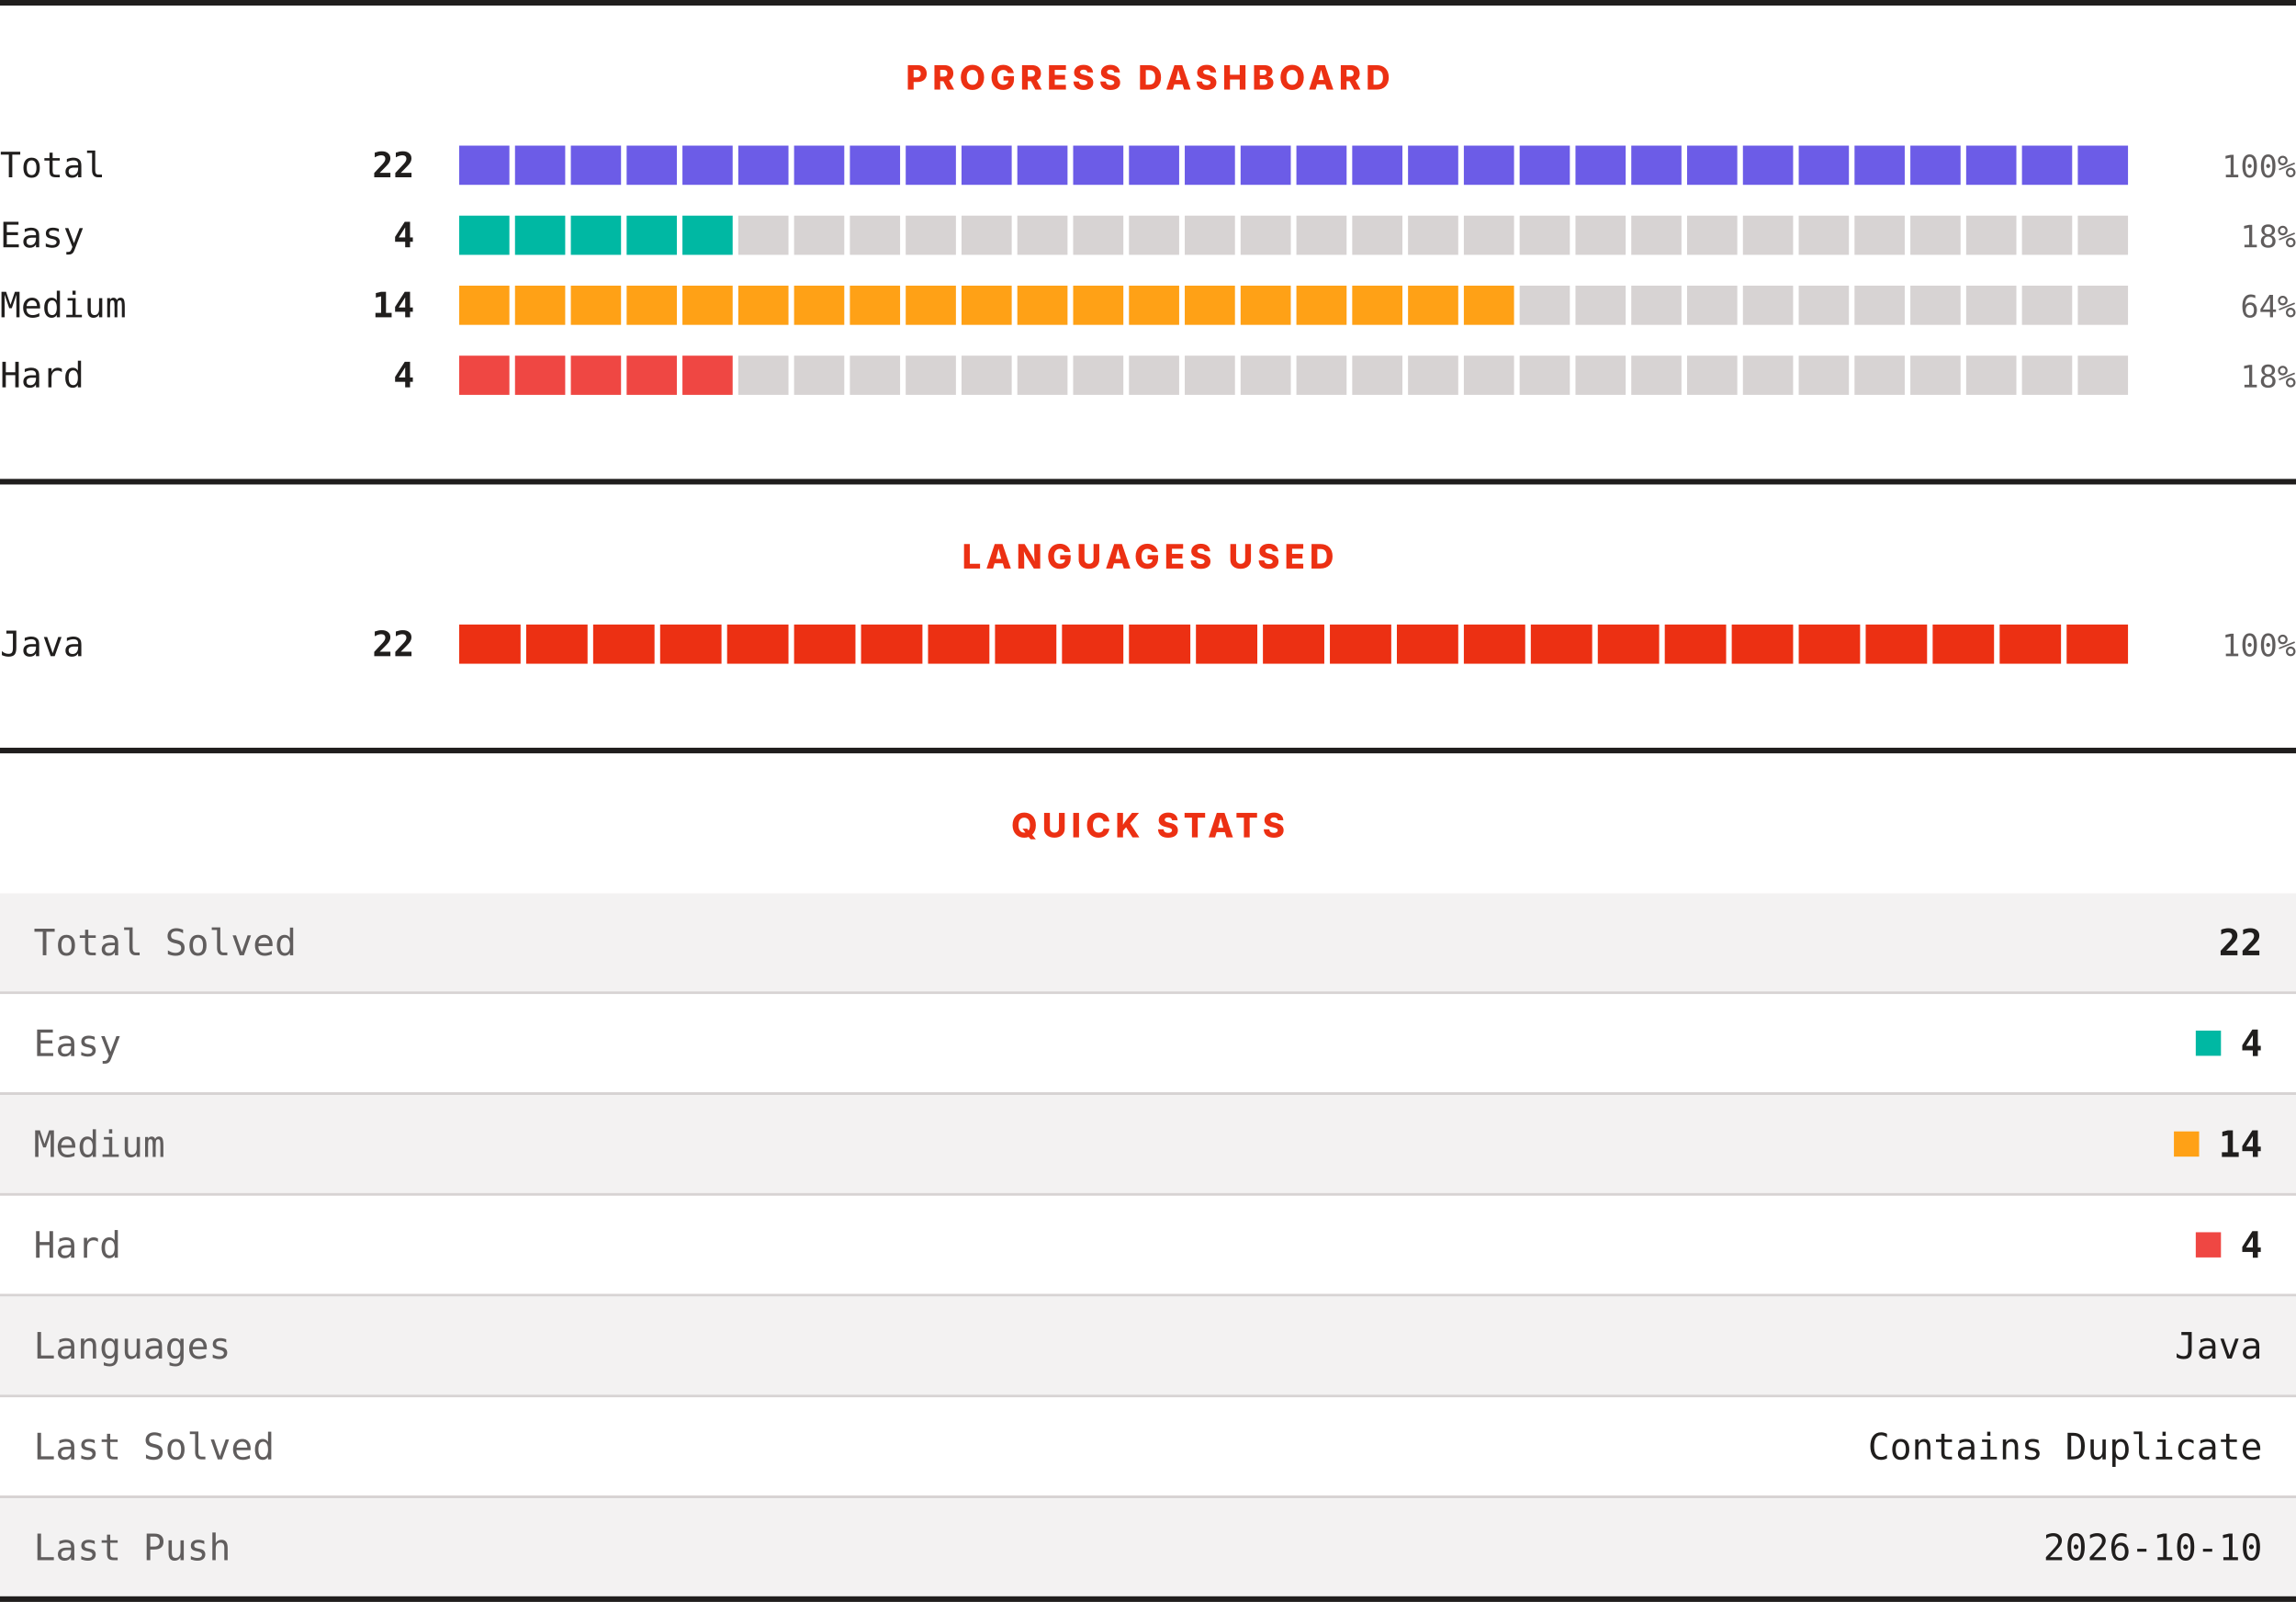
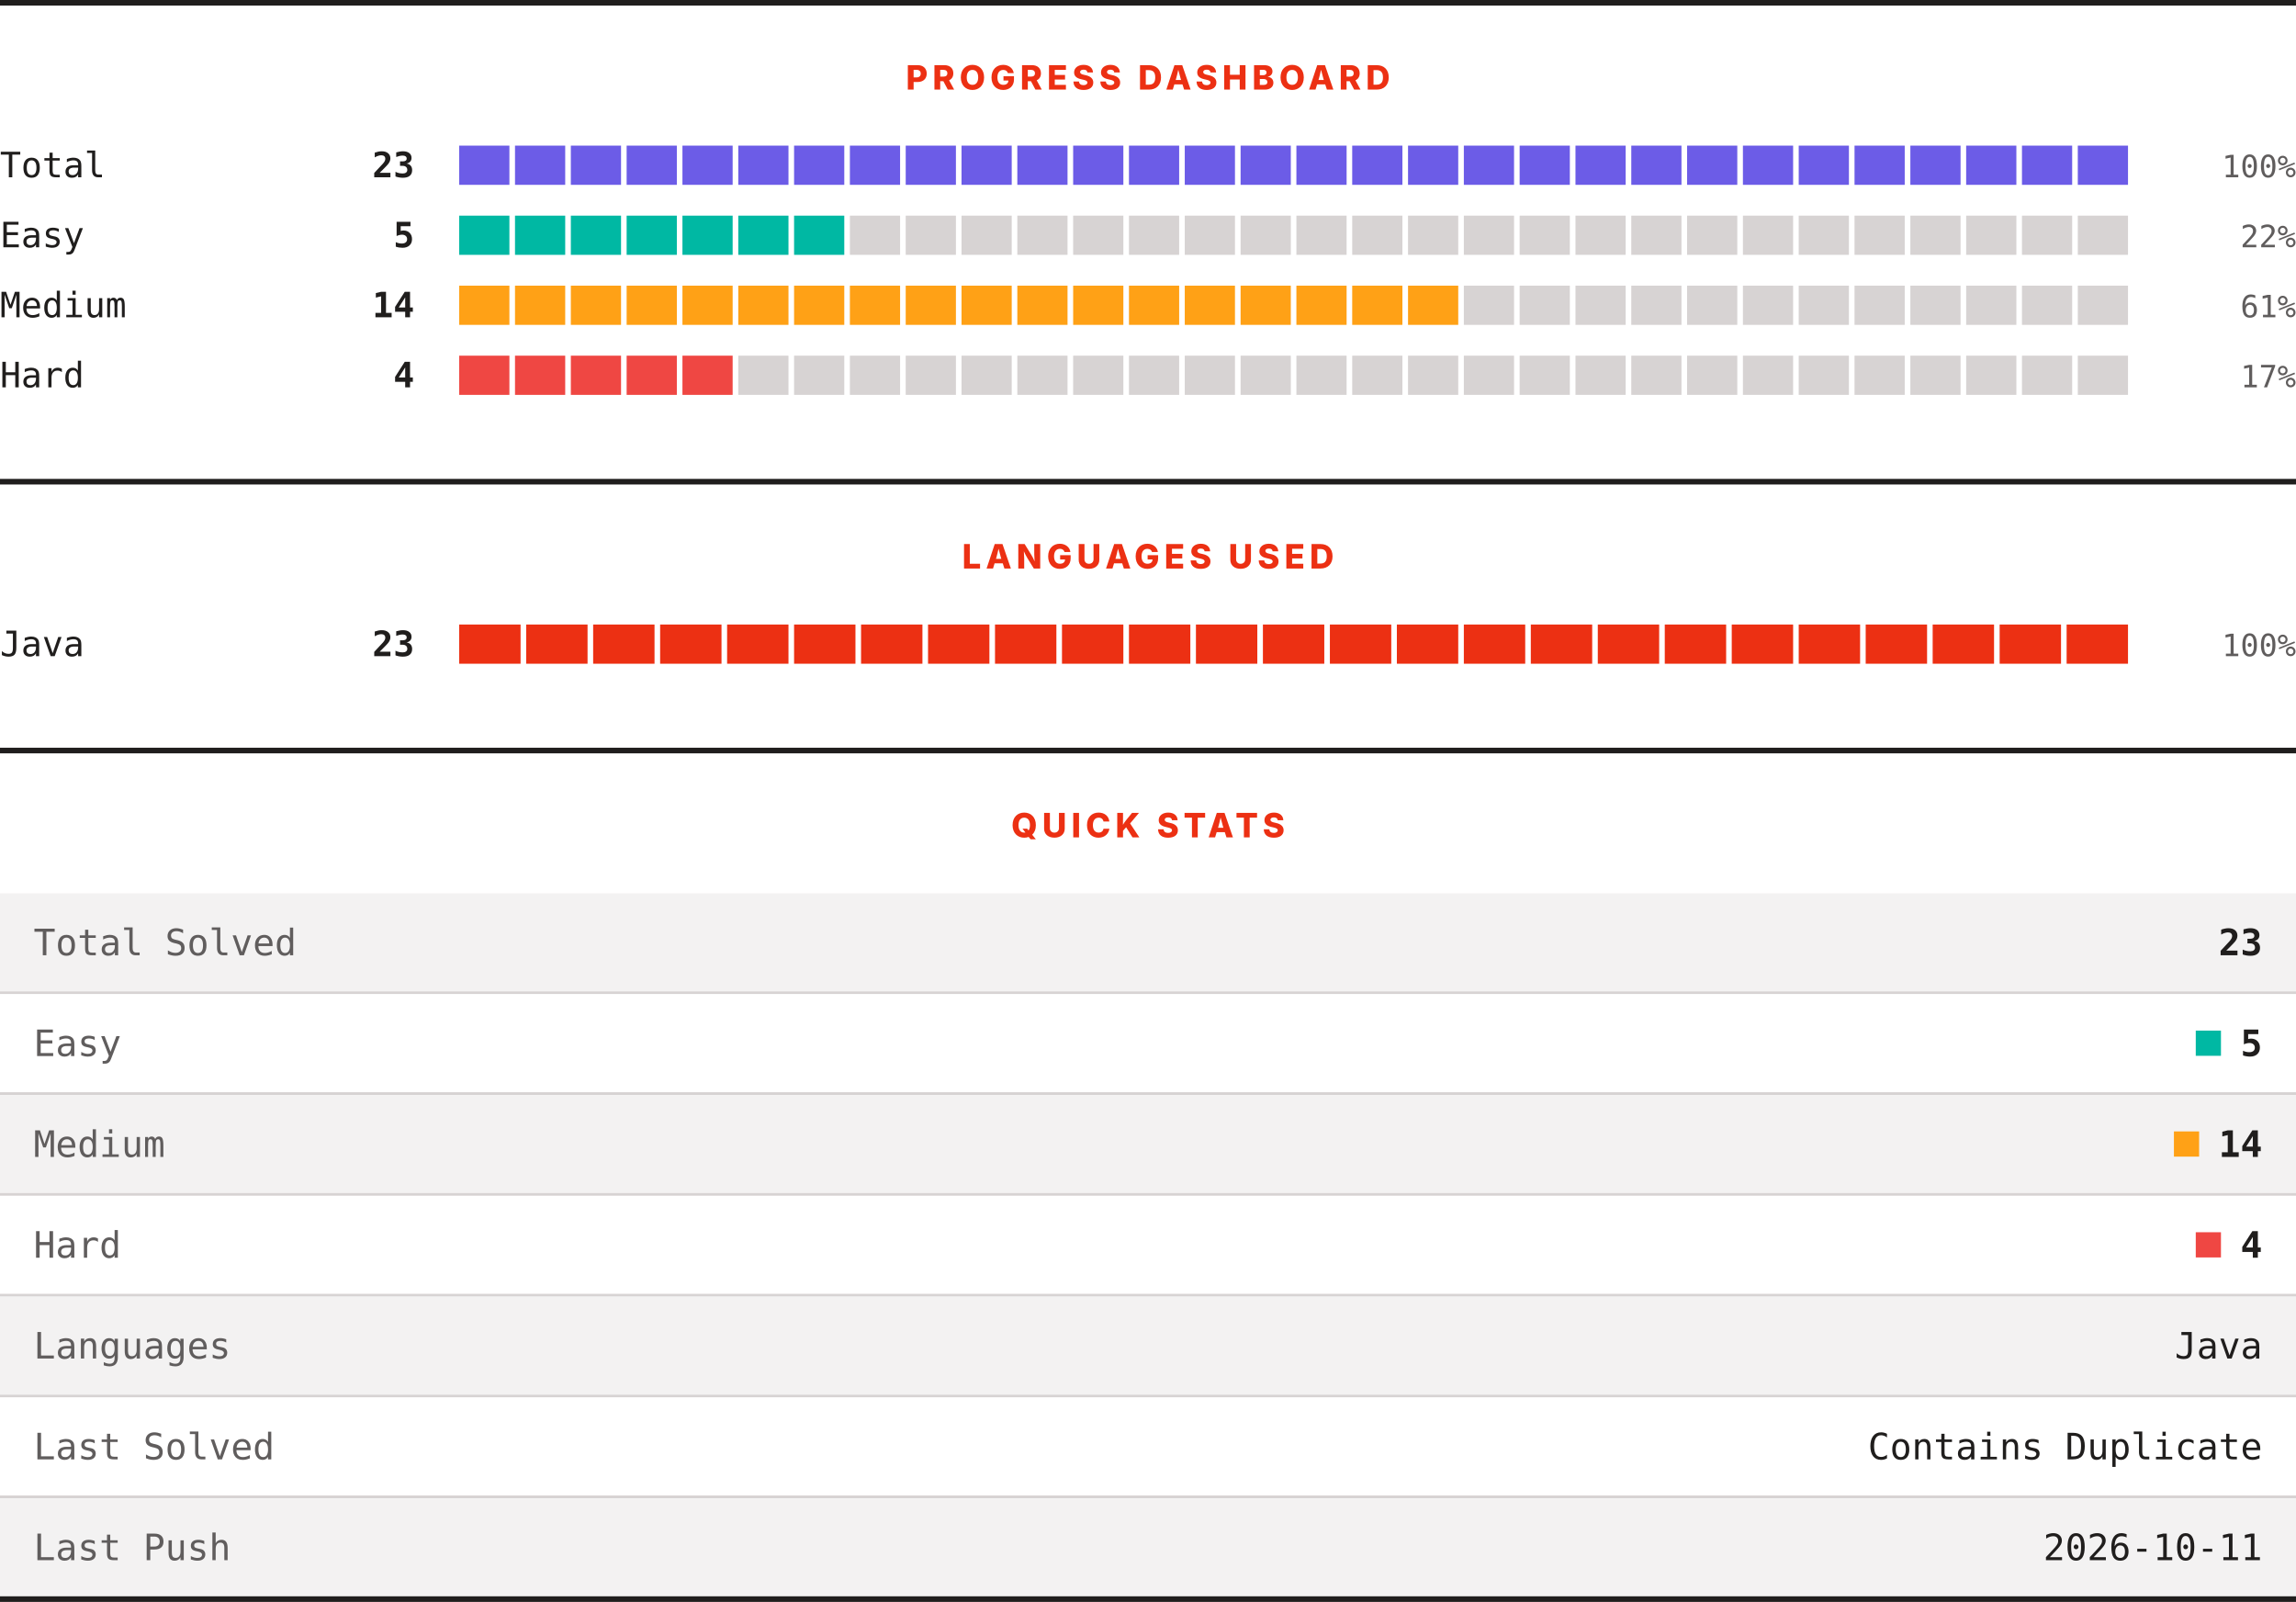
<svg xmlns="http://www.w3.org/2000/svg" width="820" height="572" viewBox="0 0 820 572" role="img" aria-label="LeetCode progress, languages and quick stats">
  <rect width="820" height="572" fill="#ffffff" />
  <rect x="0" y="0" width="820" height="2" fill="#201e1d" />
  <text x="410" y="32" text-anchor="middle" font-family="Archivo, system-ui, -apple-system, Segoe UI, sans-serif" font-size="12" font-weight="800" letter-spacing="1.68" fill="#ec3013">PROGRESS DASHBOARD</text>
  <text x="0" y="63.3" font-family="ui-monospace, SFMono-Regular, Menlo, Consolas, monospace" font-size="12.5" fill="#201e1d">Total</text>
-   <text x="148" y="63.3" text-anchor="end" font-family="ui-monospace, SFMono-Regular, Menlo, Consolas, monospace" font-size="12.5" font-weight="700" fill="#201e1d">22</text>
+   <text x="148" y="63.3" text-anchor="end" font-family="ui-monospace, SFMono-Regular, Menlo, Consolas, monospace" font-size="12.5" font-weight="700" fill="#201e1d">23</text>
  <rect x="164.00" y="52" width="17.93" height="14" fill="#6c5ce7" />
  <rect x="183.93" y="52" width="17.93" height="14" fill="#6c5ce7" />
  <rect x="203.87" y="52" width="17.93" height="14" fill="#6c5ce7" />
  <rect x="223.80" y="52" width="17.93" height="14" fill="#6c5ce7" />
  <rect x="243.73" y="52" width="17.93" height="14" fill="#6c5ce7" />
  <rect x="263.67" y="52" width="17.93" height="14" fill="#6c5ce7" />
  <rect x="283.60" y="52" width="17.93" height="14" fill="#6c5ce7" />
  <rect x="303.53" y="52" width="17.93" height="14" fill="#6c5ce7" />
  <rect x="323.47" y="52" width="17.93" height="14" fill="#6c5ce7" />
  <rect x="343.40" y="52" width="17.93" height="14" fill="#6c5ce7" />
  <rect x="363.33" y="52" width="17.93" height="14" fill="#6c5ce7" />
  <rect x="383.27" y="52" width="17.93" height="14" fill="#6c5ce7" />
  <rect x="403.20" y="52" width="17.93" height="14" fill="#6c5ce7" />
  <rect x="423.13" y="52" width="17.93" height="14" fill="#6c5ce7" />
  <rect x="443.07" y="52" width="17.93" height="14" fill="#6c5ce7" />
  <rect x="463.00" y="52" width="17.93" height="14" fill="#6c5ce7" />
  <rect x="482.93" y="52" width="17.93" height="14" fill="#6c5ce7" />
  <rect x="502.87" y="52" width="17.93" height="14" fill="#6c5ce7" />
  <rect x="522.80" y="52" width="17.93" height="14" fill="#6c5ce7" />
  <rect x="542.73" y="52" width="17.93" height="14" fill="#6c5ce7" />
  <rect x="562.67" y="52" width="17.93" height="14" fill="#6c5ce7" />
  <rect x="582.60" y="52" width="17.93" height="14" fill="#6c5ce7" />
  <rect x="602.53" y="52" width="17.93" height="14" fill="#6c5ce7" />
  <rect x="622.47" y="52" width="17.93" height="14" fill="#6c5ce7" />
  <rect x="642.40" y="52" width="17.93" height="14" fill="#6c5ce7" />
  <rect x="662.33" y="52" width="17.93" height="14" fill="#6c5ce7" />
  <rect x="682.27" y="52" width="17.93" height="14" fill="#6c5ce7" />
  <rect x="702.20" y="52" width="17.93" height="14" fill="#6c5ce7" />
  <rect x="722.13" y="52" width="17.93" height="14" fill="#6c5ce7" />
  <rect x="742.07" y="52" width="17.93" height="14" fill="#6c5ce7" />
  <text x="820" y="63.3" text-anchor="end" font-family="ui-monospace, SFMono-Regular, Menlo, Consolas, monospace" font-size="11" fill="#605d5d">100%</text>
  <text x="0" y="88.3" font-family="ui-monospace, SFMono-Regular, Menlo, Consolas, monospace" font-size="12.5" fill="#201e1d">Easy</text>
-   <text x="148" y="88.3" text-anchor="end" font-family="ui-monospace, SFMono-Regular, Menlo, Consolas, monospace" font-size="12.5" font-weight="700" fill="#201e1d">4</text>
+   <text x="148" y="88.3" text-anchor="end" font-family="ui-monospace, SFMono-Regular, Menlo, Consolas, monospace" font-size="12.5" font-weight="700" fill="#201e1d">5</text>
  <rect x="164.00" y="77" width="17.93" height="14" fill="#00b8a3" />
  <rect x="183.93" y="77" width="17.93" height="14" fill="#00b8a3" />
  <rect x="203.87" y="77" width="17.93" height="14" fill="#00b8a3" />
  <rect x="223.80" y="77" width="17.93" height="14" fill="#00b8a3" />
  <rect x="243.73" y="77" width="17.93" height="14" fill="#00b8a3" />
-   <rect x="263.67" y="77" width="17.93" height="14" fill="#d7d3d3" />
-   <rect x="283.60" y="77" width="17.93" height="14" fill="#d7d3d3" />
+   <rect x="263.67" y="77" width="17.93" height="14" fill="#00b8a3" />
+   <rect x="283.60" y="77" width="17.93" height="14" fill="#00b8a3" />
  <rect x="303.53" y="77" width="17.93" height="14" fill="#d7d3d3" />
  <rect x="323.47" y="77" width="17.93" height="14" fill="#d7d3d3" />
  <rect x="343.40" y="77" width="17.93" height="14" fill="#d7d3d3" />
  <rect x="363.33" y="77" width="17.93" height="14" fill="#d7d3d3" />
  <rect x="383.27" y="77" width="17.93" height="14" fill="#d7d3d3" />
  <rect x="403.20" y="77" width="17.93" height="14" fill="#d7d3d3" />
  <rect x="423.13" y="77" width="17.93" height="14" fill="#d7d3d3" />
  <rect x="443.07" y="77" width="17.93" height="14" fill="#d7d3d3" />
  <rect x="463.00" y="77" width="17.93" height="14" fill="#d7d3d3" />
  <rect x="482.93" y="77" width="17.93" height="14" fill="#d7d3d3" />
  <rect x="502.87" y="77" width="17.93" height="14" fill="#d7d3d3" />
  <rect x="522.80" y="77" width="17.93" height="14" fill="#d7d3d3" />
  <rect x="542.73" y="77" width="17.93" height="14" fill="#d7d3d3" />
  <rect x="562.67" y="77" width="17.93" height="14" fill="#d7d3d3" />
  <rect x="582.60" y="77" width="17.93" height="14" fill="#d7d3d3" />
  <rect x="602.53" y="77" width="17.93" height="14" fill="#d7d3d3" />
  <rect x="622.47" y="77" width="17.93" height="14" fill="#d7d3d3" />
  <rect x="642.40" y="77" width="17.93" height="14" fill="#d7d3d3" />
  <rect x="662.33" y="77" width="17.93" height="14" fill="#d7d3d3" />
  <rect x="682.27" y="77" width="17.93" height="14" fill="#d7d3d3" />
  <rect x="702.20" y="77" width="17.93" height="14" fill="#d7d3d3" />
  <rect x="722.13" y="77" width="17.93" height="14" fill="#d7d3d3" />
  <rect x="742.07" y="77" width="17.93" height="14" fill="#d7d3d3" />
-   <text x="820" y="88.3" text-anchor="end" font-family="ui-monospace, SFMono-Regular, Menlo, Consolas, monospace" font-size="11" fill="#605d5d">18%</text>
+   <text x="820" y="88.3" text-anchor="end" font-family="ui-monospace, SFMono-Regular, Menlo, Consolas, monospace" font-size="11" fill="#605d5d">22%</text>
  <text x="0" y="113.3" font-family="ui-monospace, SFMono-Regular, Menlo, Consolas, monospace" font-size="12.5" fill="#201e1d">Medium</text>
  <text x="148" y="113.3" text-anchor="end" font-family="ui-monospace, SFMono-Regular, Menlo, Consolas, monospace" font-size="12.5" font-weight="700" fill="#201e1d">14</text>
  <rect x="164.00" y="102" width="17.93" height="14" fill="#ffa116" />
  <rect x="183.93" y="102" width="17.93" height="14" fill="#ffa116" />
  <rect x="203.87" y="102" width="17.93" height="14" fill="#ffa116" />
  <rect x="223.80" y="102" width="17.93" height="14" fill="#ffa116" />
  <rect x="243.73" y="102" width="17.93" height="14" fill="#ffa116" />
  <rect x="263.67" y="102" width="17.93" height="14" fill="#ffa116" />
  <rect x="283.60" y="102" width="17.93" height="14" fill="#ffa116" />
  <rect x="303.53" y="102" width="17.93" height="14" fill="#ffa116" />
  <rect x="323.47" y="102" width="17.93" height="14" fill="#ffa116" />
  <rect x="343.40" y="102" width="17.93" height="14" fill="#ffa116" />
  <rect x="363.33" y="102" width="17.93" height="14" fill="#ffa116" />
  <rect x="383.27" y="102" width="17.93" height="14" fill="#ffa116" />
  <rect x="403.20" y="102" width="17.93" height="14" fill="#ffa116" />
  <rect x="423.13" y="102" width="17.93" height="14" fill="#ffa116" />
  <rect x="443.07" y="102" width="17.93" height="14" fill="#ffa116" />
  <rect x="463.00" y="102" width="17.93" height="14" fill="#ffa116" />
  <rect x="482.93" y="102" width="17.93" height="14" fill="#ffa116" />
  <rect x="502.87" y="102" width="17.93" height="14" fill="#ffa116" />
-   <rect x="522.80" y="102" width="17.93" height="14" fill="#ffa116" />
+   <rect x="522.80" y="102" width="17.93" height="14" fill="#d7d3d3" />
  <rect x="542.73" y="102" width="17.93" height="14" fill="#d7d3d3" />
  <rect x="562.67" y="102" width="17.93" height="14" fill="#d7d3d3" />
  <rect x="582.60" y="102" width="17.93" height="14" fill="#d7d3d3" />
  <rect x="602.53" y="102" width="17.93" height="14" fill="#d7d3d3" />
  <rect x="622.47" y="102" width="17.93" height="14" fill="#d7d3d3" />
  <rect x="642.40" y="102" width="17.93" height="14" fill="#d7d3d3" />
  <rect x="662.33" y="102" width="17.93" height="14" fill="#d7d3d3" />
  <rect x="682.27" y="102" width="17.93" height="14" fill="#d7d3d3" />
  <rect x="702.20" y="102" width="17.93" height="14" fill="#d7d3d3" />
  <rect x="722.13" y="102" width="17.93" height="14" fill="#d7d3d3" />
  <rect x="742.07" y="102" width="17.93" height="14" fill="#d7d3d3" />
-   <text x="820" y="113.3" text-anchor="end" font-family="ui-monospace, SFMono-Regular, Menlo, Consolas, monospace" font-size="11" fill="#605d5d">64%</text>
+   <text x="820" y="113.3" text-anchor="end" font-family="ui-monospace, SFMono-Regular, Menlo, Consolas, monospace" font-size="11" fill="#605d5d">61%</text>
  <text x="0" y="138.3" font-family="ui-monospace, SFMono-Regular, Menlo, Consolas, monospace" font-size="12.5" fill="#201e1d">Hard</text>
  <text x="148" y="138.3" text-anchor="end" font-family="ui-monospace, SFMono-Regular, Menlo, Consolas, monospace" font-size="12.5" font-weight="700" fill="#201e1d">4</text>
  <rect x="164.00" y="127" width="17.93" height="14" fill="#ef4743" />
  <rect x="183.93" y="127" width="17.93" height="14" fill="#ef4743" />
  <rect x="203.87" y="127" width="17.93" height="14" fill="#ef4743" />
  <rect x="223.80" y="127" width="17.93" height="14" fill="#ef4743" />
  <rect x="243.73" y="127" width="17.93" height="14" fill="#ef4743" />
  <rect x="263.67" y="127" width="17.93" height="14" fill="#d7d3d3" />
  <rect x="283.60" y="127" width="17.93" height="14" fill="#d7d3d3" />
  <rect x="303.53" y="127" width="17.93" height="14" fill="#d7d3d3" />
  <rect x="323.47" y="127" width="17.93" height="14" fill="#d7d3d3" />
  <rect x="343.40" y="127" width="17.93" height="14" fill="#d7d3d3" />
  <rect x="363.33" y="127" width="17.93" height="14" fill="#d7d3d3" />
  <rect x="383.27" y="127" width="17.93" height="14" fill="#d7d3d3" />
  <rect x="403.20" y="127" width="17.93" height="14" fill="#d7d3d3" />
  <rect x="423.13" y="127" width="17.93" height="14" fill="#d7d3d3" />
  <rect x="443.07" y="127" width="17.93" height="14" fill="#d7d3d3" />
  <rect x="463.00" y="127" width="17.93" height="14" fill="#d7d3d3" />
  <rect x="482.93" y="127" width="17.93" height="14" fill="#d7d3d3" />
  <rect x="502.87" y="127" width="17.93" height="14" fill="#d7d3d3" />
  <rect x="522.80" y="127" width="17.93" height="14" fill="#d7d3d3" />
  <rect x="542.73" y="127" width="17.93" height="14" fill="#d7d3d3" />
  <rect x="562.67" y="127" width="17.93" height="14" fill="#d7d3d3" />
  <rect x="582.60" y="127" width="17.93" height="14" fill="#d7d3d3" />
  <rect x="602.53" y="127" width="17.93" height="14" fill="#d7d3d3" />
  <rect x="622.47" y="127" width="17.93" height="14" fill="#d7d3d3" />
  <rect x="642.40" y="127" width="17.93" height="14" fill="#d7d3d3" />
  <rect x="662.33" y="127" width="17.93" height="14" fill="#d7d3d3" />
  <rect x="682.27" y="127" width="17.93" height="14" fill="#d7d3d3" />
  <rect x="702.20" y="127" width="17.93" height="14" fill="#d7d3d3" />
  <rect x="722.13" y="127" width="17.93" height="14" fill="#d7d3d3" />
  <rect x="742.07" y="127" width="17.93" height="14" fill="#d7d3d3" />
-   <text x="820" y="138.3" text-anchor="end" font-family="ui-monospace, SFMono-Regular, Menlo, Consolas, monospace" font-size="11" fill="#605d5d">18%</text>
+   <text x="820" y="138.3" text-anchor="end" font-family="ui-monospace, SFMono-Regular, Menlo, Consolas, monospace" font-size="11" fill="#605d5d">17%</text>
  <rect x="0" y="171" width="820" height="2" fill="#201e1d" />
  <text x="410" y="203" text-anchor="middle" font-family="Archivo, system-ui, -apple-system, Segoe UI, sans-serif" font-size="12" font-weight="800" letter-spacing="1.68" fill="#ec3013">LANGUAGES USED</text>
  <text x="0" y="234.3" font-family="ui-monospace, SFMono-Regular, Menlo, Consolas, monospace" font-size="12.5" fill="#201e1d">Java</text>
-   <text x="148" y="234.3" text-anchor="end" font-family="ui-monospace, SFMono-Regular, Menlo, Consolas, monospace" font-size="12.5" font-weight="700" fill="#201e1d">22</text>
+   <text x="148" y="234.3" text-anchor="end" font-family="ui-monospace, SFMono-Regular, Menlo, Consolas, monospace" font-size="12.5" font-weight="700" fill="#201e1d">23</text>
  <rect x="164.00" y="223" width="21.92" height="14" fill="#ec3013" />
  <rect x="187.92" y="223" width="21.92" height="14" fill="#ec3013" />
  <rect x="211.84" y="223" width="21.92" height="14" fill="#ec3013" />
  <rect x="235.76" y="223" width="21.92" height="14" fill="#ec3013" />
  <rect x="259.68" y="223" width="21.92" height="14" fill="#ec3013" />
  <rect x="283.60" y="223" width="21.92" height="14" fill="#ec3013" />
  <rect x="307.52" y="223" width="21.92" height="14" fill="#ec3013" />
  <rect x="331.44" y="223" width="21.92" height="14" fill="#ec3013" />
  <rect x="355.36" y="223" width="21.92" height="14" fill="#ec3013" />
  <rect x="379.28" y="223" width="21.92" height="14" fill="#ec3013" />
  <rect x="403.20" y="223" width="21.92" height="14" fill="#ec3013" />
  <rect x="427.12" y="223" width="21.92" height="14" fill="#ec3013" />
  <rect x="451.04" y="223" width="21.92" height="14" fill="#ec3013" />
  <rect x="474.96" y="223" width="21.92" height="14" fill="#ec3013" />
  <rect x="498.88" y="223" width="21.92" height="14" fill="#ec3013" />
  <rect x="522.80" y="223" width="21.92" height="14" fill="#ec3013" />
  <rect x="546.72" y="223" width="21.92" height="14" fill="#ec3013" />
  <rect x="570.64" y="223" width="21.92" height="14" fill="#ec3013" />
  <rect x="594.56" y="223" width="21.92" height="14" fill="#ec3013" />
  <rect x="618.48" y="223" width="21.92" height="14" fill="#ec3013" />
  <rect x="642.40" y="223" width="21.92" height="14" fill="#ec3013" />
  <rect x="666.32" y="223" width="21.92" height="14" fill="#ec3013" />
  <rect x="690.24" y="223" width="21.92" height="14" fill="#ec3013" />
  <rect x="714.16" y="223" width="21.92" height="14" fill="#ec3013" />
  <rect x="738.08" y="223" width="21.92" height="14" fill="#ec3013" />
  <text x="820" y="234.3" text-anchor="end" font-family="ui-monospace, SFMono-Regular, Menlo, Consolas, monospace" font-size="11" fill="#605d5d">100%</text>
  <rect x="0" y="267" width="820" height="2" fill="#201e1d" />
  <text x="410" y="299" text-anchor="middle" font-family="Archivo, system-ui, -apple-system, Segoe UI, sans-serif" font-size="12" font-weight="800" letter-spacing="1.68" fill="#ec3013">QUICK STATS</text>
  <rect x="0" y="319" width="820" height="35" fill="#f3f2f2" />
  <text x="12" y="341.1" font-family="ui-monospace, SFMono-Regular, Menlo, Consolas, monospace" font-size="13" fill="#605d5d">Total Solved</text>
-   <text x="808" y="341.1" text-anchor="end" font-family="ui-monospace, SFMono-Regular, Menlo, Consolas, monospace" font-size="13" font-weight="700" fill="#201e1d">22</text>
+   <text x="808" y="341.1" text-anchor="end" font-family="ui-monospace, SFMono-Regular, Menlo, Consolas, monospace" font-size="13" font-weight="700" fill="#201e1d">23</text>
  <rect x="0" y="354" width="820" height="1" fill="#d7d3d3" />
  <rect x="0" y="355" width="820" height="35" fill="#ffffff" />
  <text x="12" y="377.1" font-family="ui-monospace, SFMono-Regular, Menlo, Consolas, monospace" font-size="13" fill="#605d5d">Easy</text>
  <rect x="784.2" y="368" width="9" height="9" fill="#00b8a3" />
-   <text x="808" y="377.1" text-anchor="end" font-family="ui-monospace, SFMono-Regular, Menlo, Consolas, monospace" font-size="13" font-weight="700" fill="#201e1d">4</text>
+   <text x="808" y="377.1" text-anchor="end" font-family="ui-monospace, SFMono-Regular, Menlo, Consolas, monospace" font-size="13" font-weight="700" fill="#201e1d">5</text>
  <rect x="0" y="390" width="820" height="1" fill="#d7d3d3" />
  <rect x="0" y="391" width="820" height="35" fill="#f3f2f2" />
  <text x="12" y="413.1" font-family="ui-monospace, SFMono-Regular, Menlo, Consolas, monospace" font-size="13" fill="#605d5d">Medium</text>
  <rect x="776.4" y="404" width="9" height="9" fill="#ffa116" />
  <text x="808" y="413.1" text-anchor="end" font-family="ui-monospace, SFMono-Regular, Menlo, Consolas, monospace" font-size="13" font-weight="700" fill="#201e1d">14</text>
  <rect x="0" y="426" width="820" height="1" fill="#d7d3d3" />
  <rect x="0" y="427" width="820" height="35" fill="#ffffff" />
  <text x="12" y="449.1" font-family="ui-monospace, SFMono-Regular, Menlo, Consolas, monospace" font-size="13" fill="#605d5d">Hard</text>
  <rect x="784.2" y="440" width="9" height="9" fill="#ef4743" />
  <text x="808" y="449.1" text-anchor="end" font-family="ui-monospace, SFMono-Regular, Menlo, Consolas, monospace" font-size="13" font-weight="700" fill="#201e1d">4</text>
  <rect x="0" y="462" width="820" height="1" fill="#d7d3d3" />
  <rect x="0" y="463" width="820" height="35" fill="#f3f2f2" />
  <text x="12" y="485.1" font-family="ui-monospace, SFMono-Regular, Menlo, Consolas, monospace" font-size="13" fill="#605d5d">Languages</text>
  <text x="808" y="485.1" text-anchor="end" font-family="ui-monospace, SFMono-Regular, Menlo, Consolas, monospace" font-size="13" fill="#201e1d">Java</text>
  <rect x="0" y="498" width="820" height="1" fill="#d7d3d3" />
  <rect x="0" y="499" width="820" height="35" fill="#ffffff" />
  <text x="12" y="521.1" font-family="ui-monospace, SFMono-Regular, Menlo, Consolas, monospace" font-size="13" fill="#605d5d">Last Solved</text>
  <text x="808" y="521.1" text-anchor="end" font-family="ui-monospace, SFMono-Regular, Menlo, Consolas, monospace" font-size="13" fill="#201e1d">Contains Duplicate</text>
  <rect x="0" y="534" width="820" height="1" fill="#d7d3d3" />
  <rect x="0" y="535" width="820" height="35" fill="#f3f2f2" />
  <text x="12" y="557.1" font-family="ui-monospace, SFMono-Regular, Menlo, Consolas, monospace" font-size="13" fill="#605d5d">Last Push</text>
-   <text x="808" y="557.1" text-anchor="end" font-family="ui-monospace, SFMono-Regular, Menlo, Consolas, monospace" font-size="13" fill="#201e1d">2026-10-10</text>
+   <text x="808" y="557.1" text-anchor="end" font-family="ui-monospace, SFMono-Regular, Menlo, Consolas, monospace" font-size="13" fill="#201e1d">2026-10-11</text>
  <rect x="0" y="570" width="820" height="2" fill="#201e1d" />
</svg>
